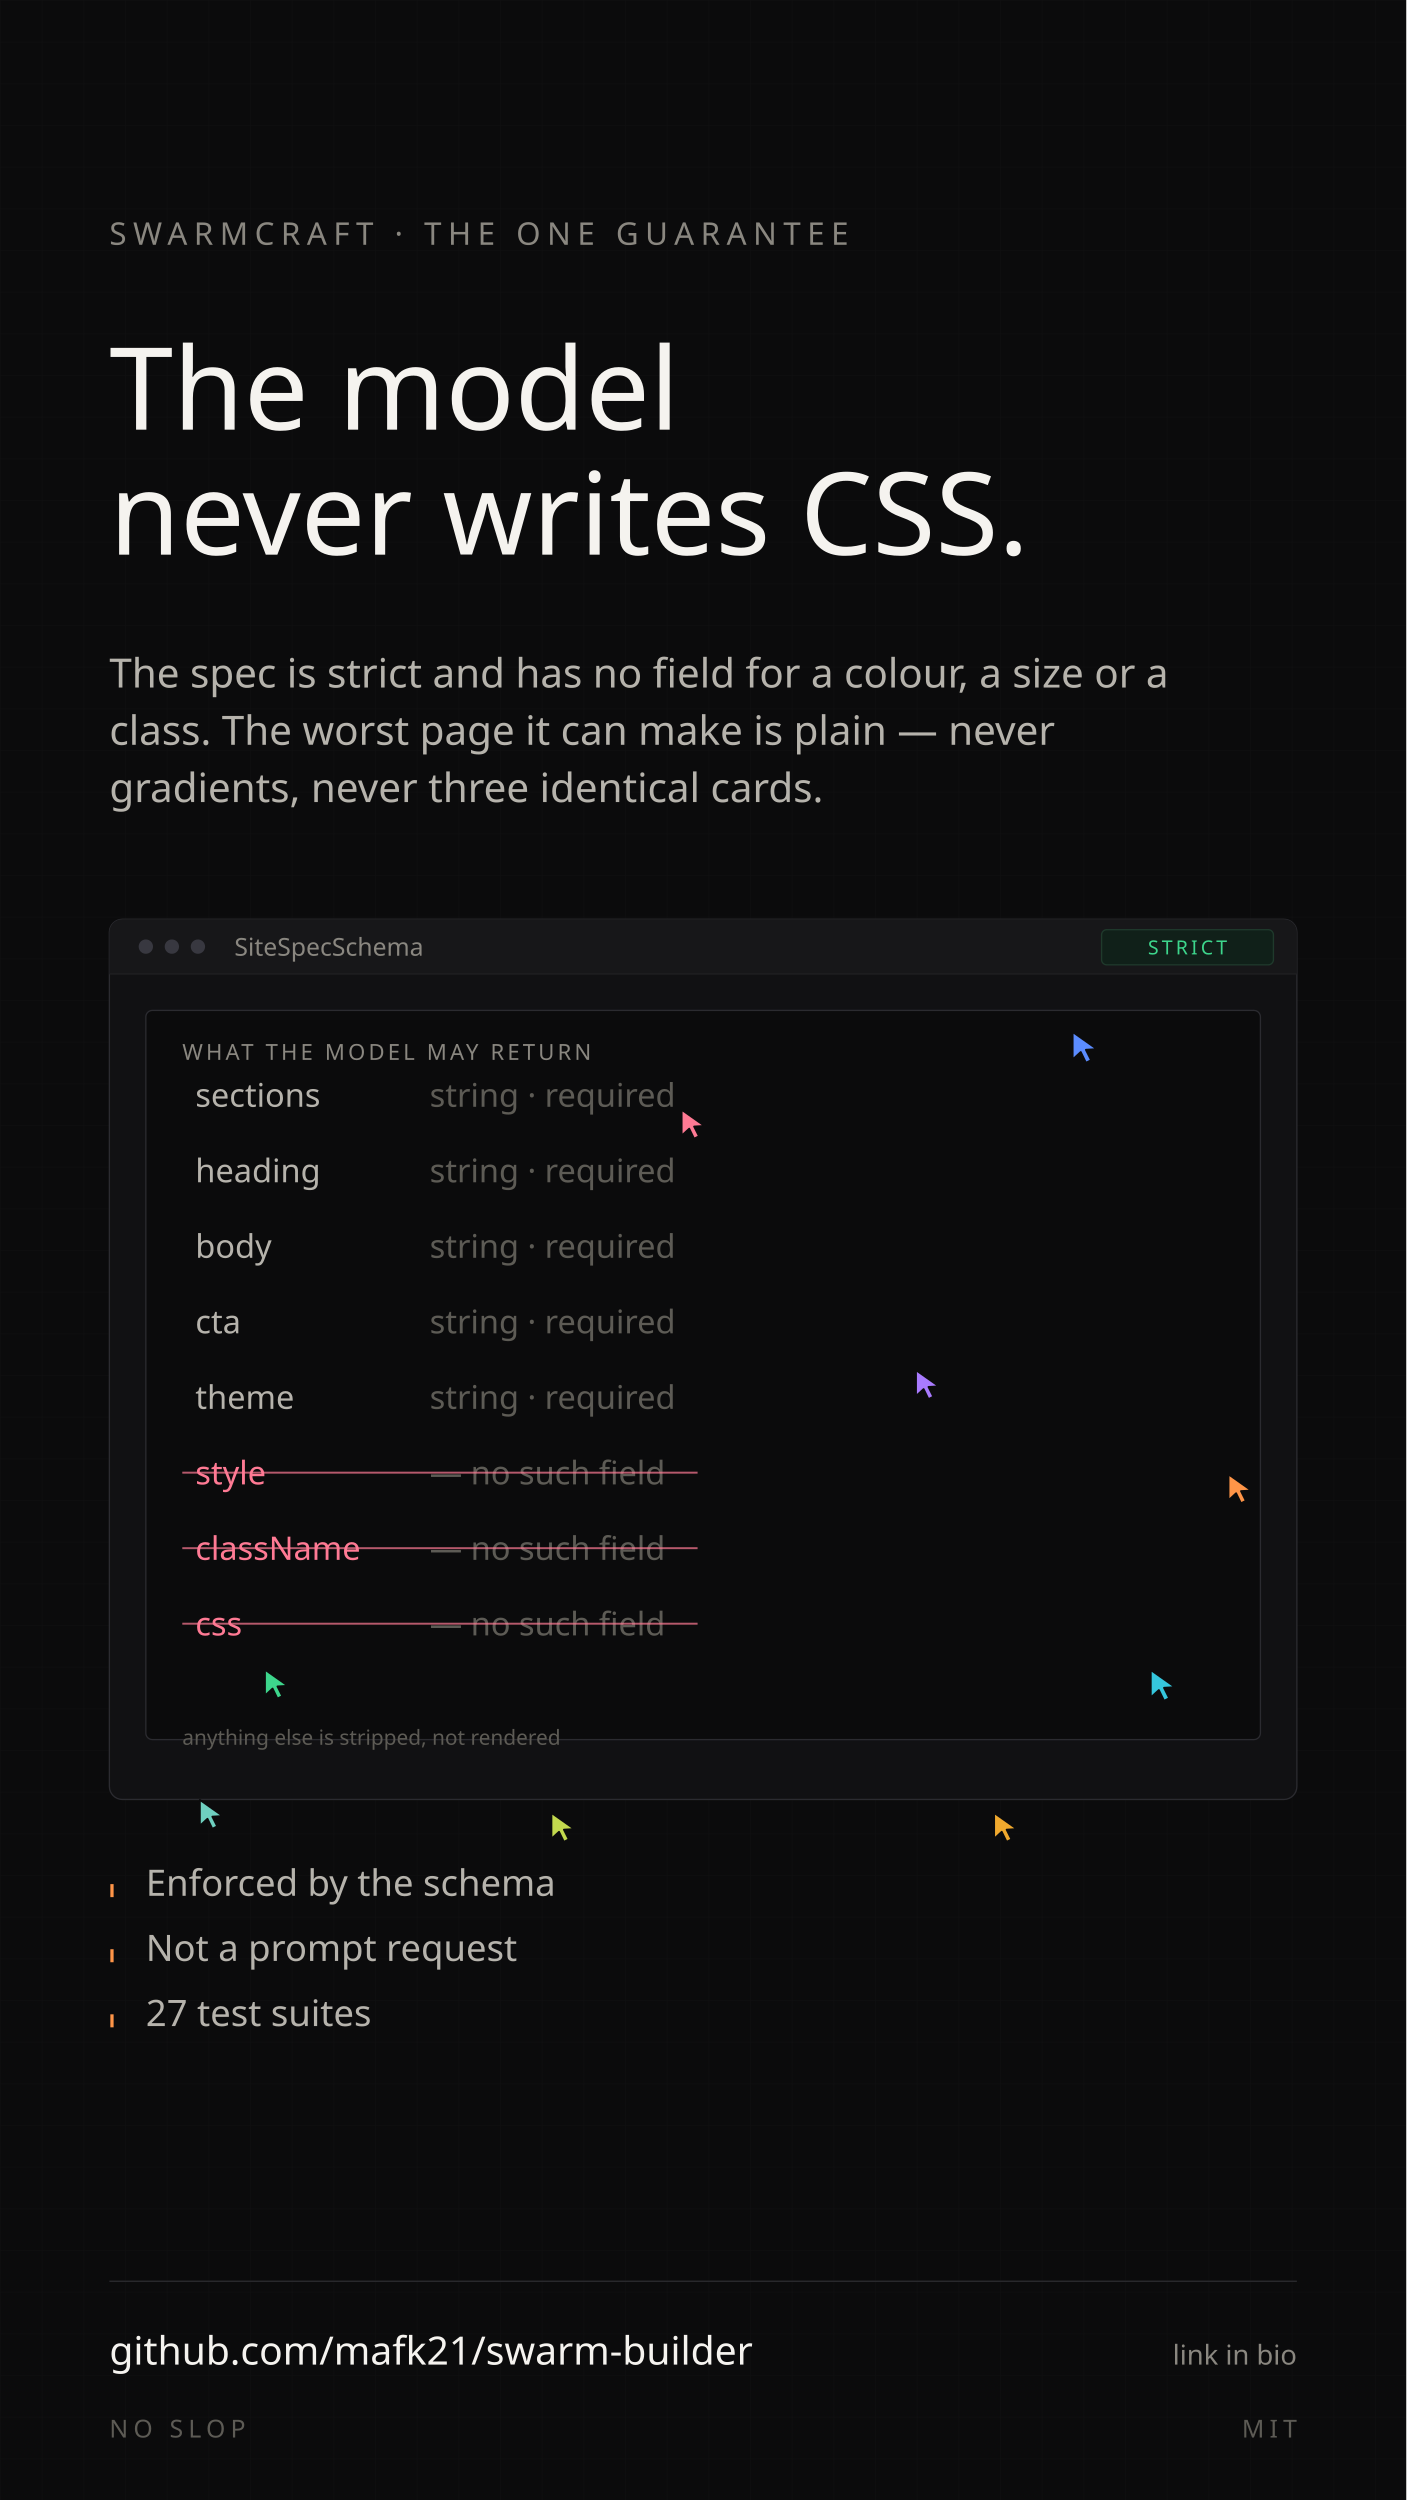
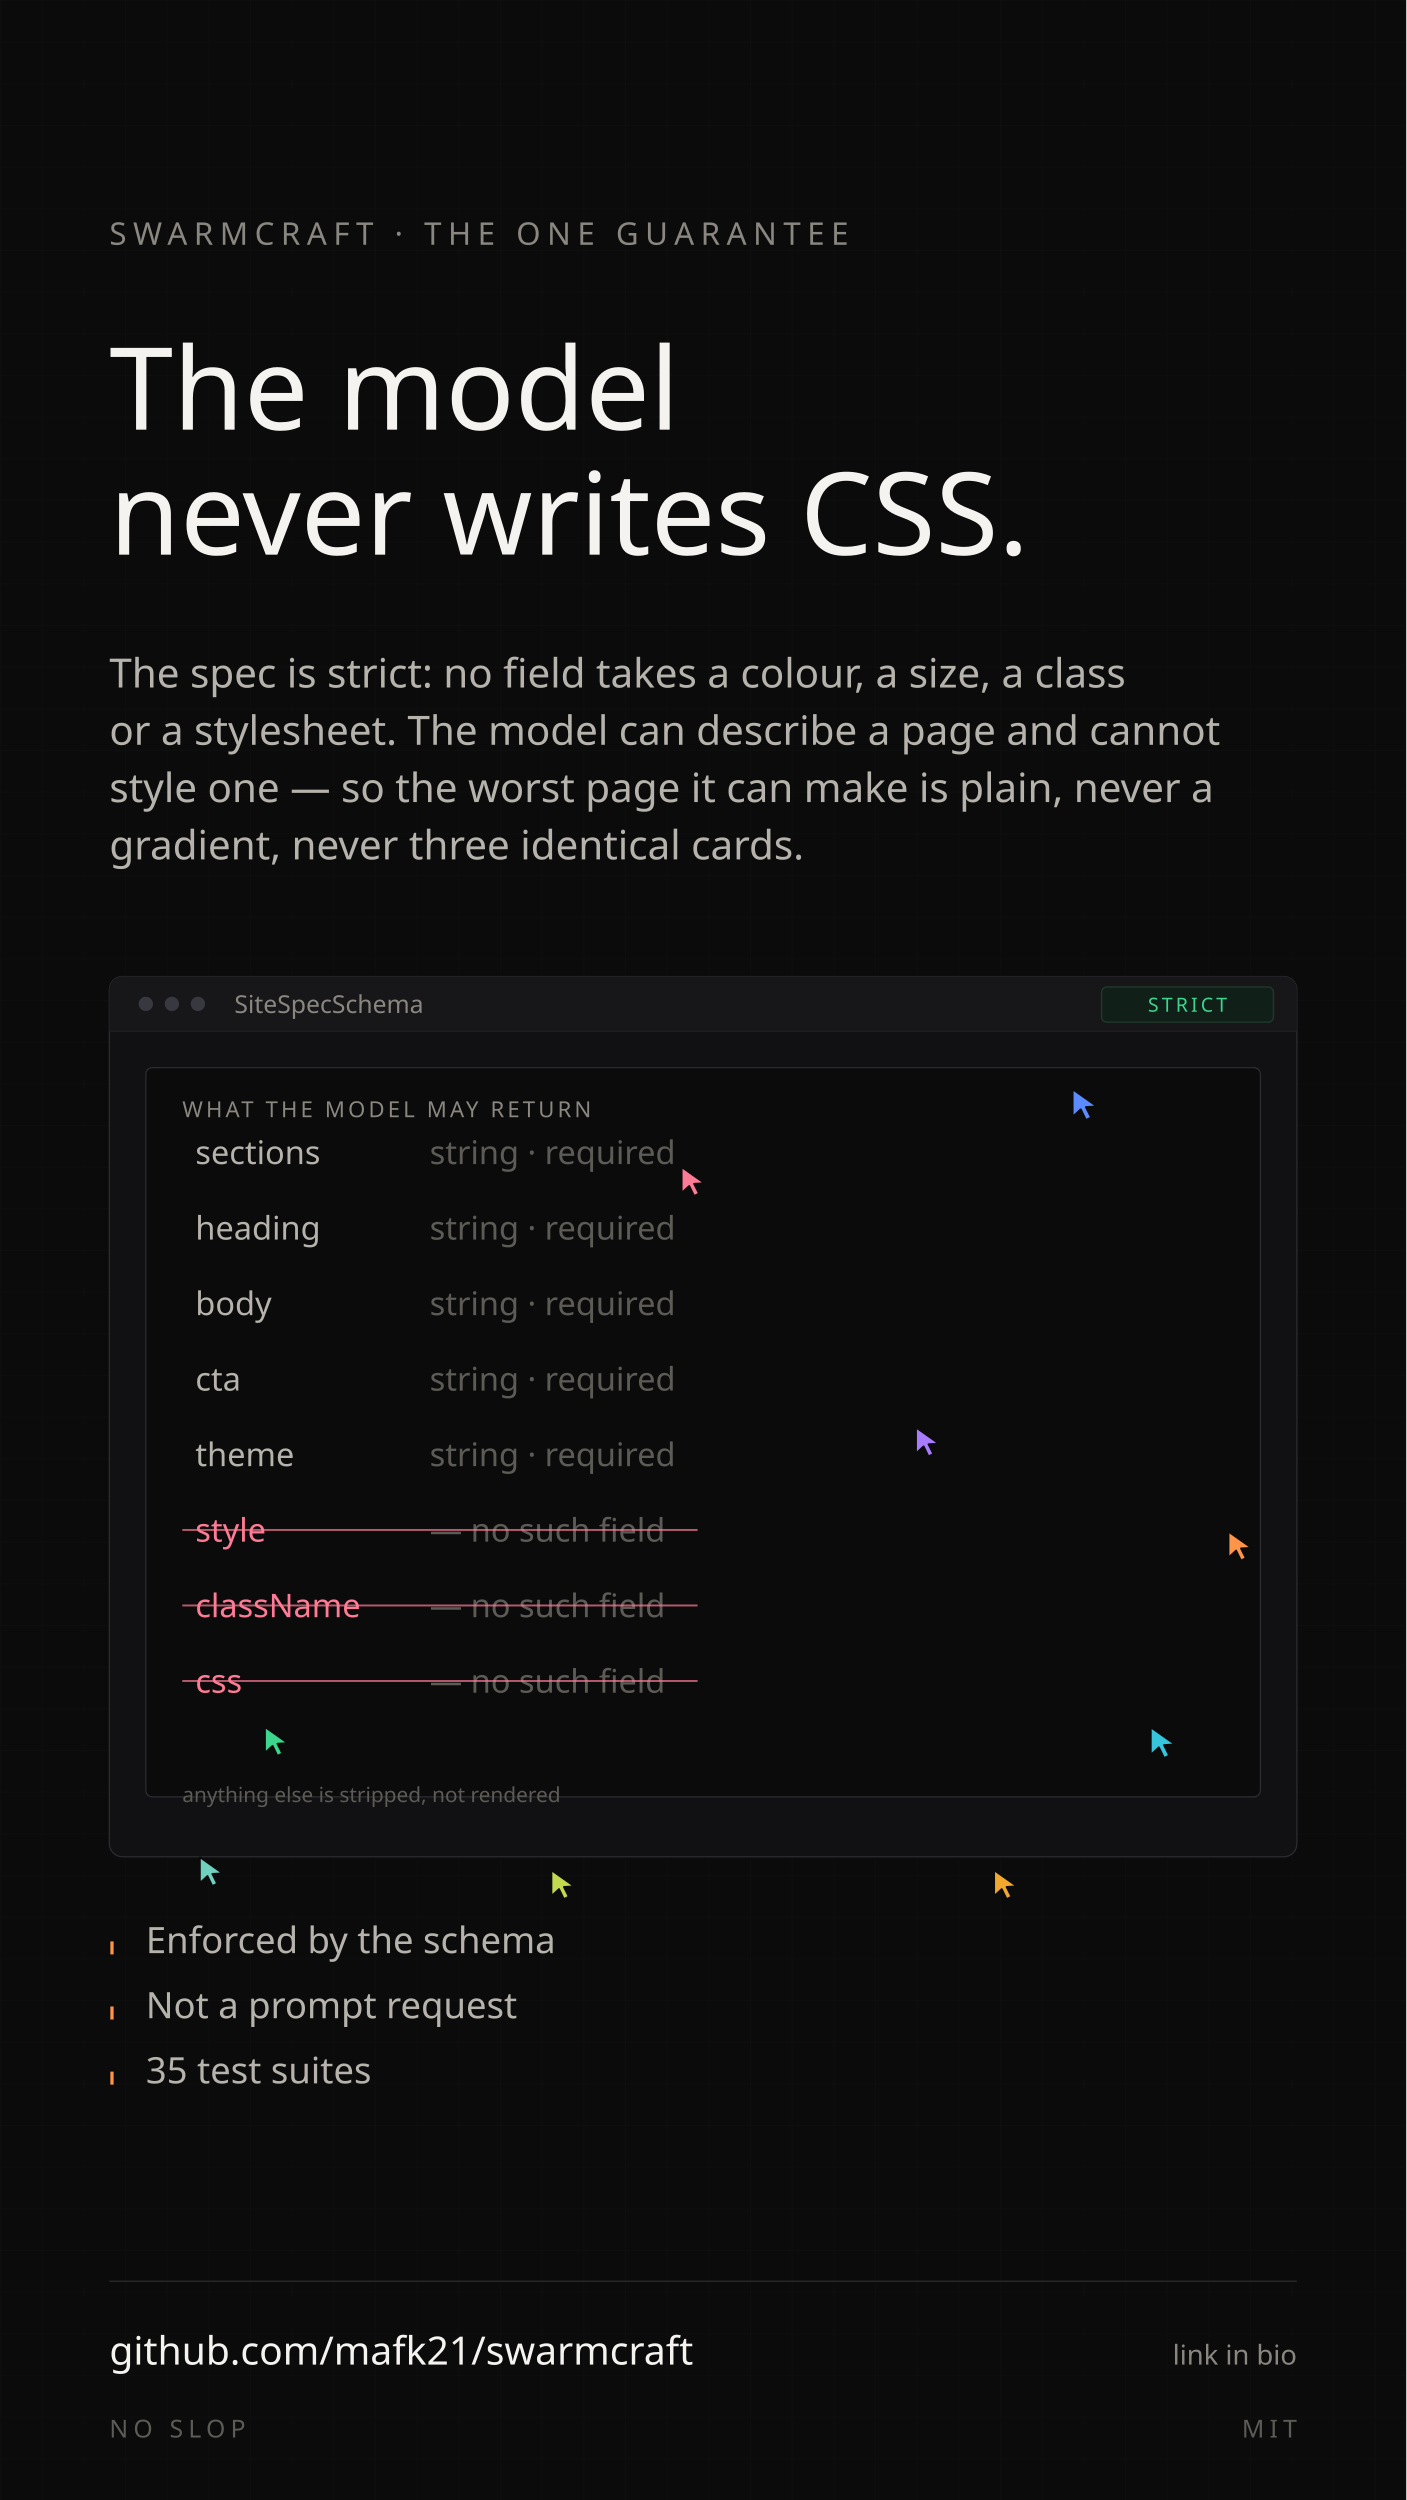
<svg xmlns="http://www.w3.org/2000/svg" width="1080" height="1920" viewBox="0 0 1080 1920">
  <defs>
    <pattern id="graticule" width="32" height="32" patternUnits="userSpaceOnUse">
      <path d="M32 0 H0 V32" fill="none" stroke="#f5f3ef" stroke-opacity="0.022" stroke-width="1" />
    </pattern>
  </defs>
  <rect width="1080" height="1920" fill="#0b0b0c" />
  <rect width="1080" height="1920" fill="url(#graticule)" />
  <text x="84" y="188" font-family="JetBrains Mono" font-size="24" letter-spacing="5" fill="#8a8780">SWARMCRAFT · THE ONE GUARANTEE</text>
  <text x="84" y="330" font-family="Instrument Serif" font-size="88" fill="#f5f3ef">The model</text>
  <text x="84" y="426" font-family="Instrument Serif" font-size="88" fill="#f5f3ef">never writes CSS.</text>
-   <text x="84" y="528" font-family="Instrument Sans" font-size="31" fill="#b6b3ac">The spec is strict and has no field for a colour, a size or a</text>
-   <text x="84" y="572" font-family="Instrument Sans" font-size="31" fill="#b6b3ac">class. The worst page it can make is plain — never</text>
-   <text x="84" y="616" font-family="Instrument Sans" font-size="31" fill="#b6b3ac">gradients, never three identical cards.</text>
-   <g transform="translate(0 150)">
+   <text x="84" y="528" font-family="Instrument Sans" font-size="31" fill="#b6b3ac">The spec is strict: no field takes a colour, a size, a class</text>
+   <text x="84" y="572" font-family="Instrument Sans" font-size="31" fill="#b6b3ac">or a stylesheet. The model can describe a page and cannot</text>
+   <text x="84" y="616" font-family="Instrument Sans" font-size="31" fill="#b6b3ac">style one — so the worst page it can make is plain, never a</text>
+   <text x="84" y="660" font-family="Instrument Sans" font-size="31" fill="#b6b3ac">gradient, never three identical cards.</text>
+   <g transform="translate(0 194)">
    <rect x="84" y="556" width="912" height="676" rx="10" fill="#111113" stroke="#2b2b30" />
    <path d="M84 566 a10 10 0 0 1 10-10 h892 a10 10 0 0 1 10 10 v32 h-912 z" fill="#171719" />
    <line x1="84" y1="598" x2="996" y2="598" stroke="#1f1f23" />
    <circle cx="112" cy="577" r="5.5" fill="#383840" />
    <circle cx="132" cy="577" r="5.5" fill="#383840" />
    <circle cx="152" cy="577" r="5.5" fill="#383840" />
    <text x="180" y="584" font-family="JetBrains Mono" font-size="19" fill="#8a8780">SiteSpecSchema</text>
    <rect x="846" y="564" width="132" height="27" rx="4" fill="#102019" stroke="#1f3a2c" />
    <text x="912" y="583" text-anchor="middle" font-family="JetBrains Mono" font-size="15" letter-spacing="2.4" fill="#3dd68c">STRICT</text>
    <rect x="112" y="626" width="856" height="560" rx="5" fill="#0b0b0c" stroke="#2b2b30" />
    <text x="140" y="664" font-family="JetBrains Mono" font-size="17" letter-spacing="2.4" fill="#8a8780">WHAT THE MODEL MAY RETURN</text>
    <text x="150" y="700" font-family="JetBrains Mono" font-size="25" fill="#b6b3ac">sections</text>
    <text x="330" y="700" font-family="JetBrains Mono" font-size="25" fill="#5d5b55">string · required</text>
    <text x="150" y="758" font-family="JetBrains Mono" font-size="25" fill="#b6b3ac">heading</text>
    <text x="330" y="758" font-family="JetBrains Mono" font-size="25" fill="#5d5b55">string · required</text>
    <text x="150" y="816" font-family="JetBrains Mono" font-size="25" fill="#b6b3ac">body</text>
    <text x="330" y="816" font-family="JetBrains Mono" font-size="25" fill="#5d5b55">string · required</text>
    <text x="150" y="874" font-family="JetBrains Mono" font-size="25" fill="#b6b3ac">cta</text>
    <text x="330" y="874" font-family="JetBrains Mono" font-size="25" fill="#5d5b55">string · required</text>
    <text x="150" y="932" font-family="JetBrains Mono" font-size="25" fill="#b6b3ac">theme</text>
    <text x="330" y="932" font-family="JetBrains Mono" font-size="25" fill="#5d5b55">string · required</text>
    <text x="150" y="990" font-family="JetBrains Mono" font-size="25" fill="#ff7a94">style</text>
    <text x="330" y="990" font-family="JetBrains Mono" font-size="25" fill="#5d5b55">— no such field</text>
    <line x1="140" y1="981" x2="535.746" y2="981" stroke="#ff7a94" stroke-width="1.5" opacity="0.7" />
    <text x="150" y="1048" font-family="JetBrains Mono" font-size="25" fill="#ff7a94">className</text>
    <text x="330" y="1048" font-family="JetBrains Mono" font-size="25" fill="#5d5b55">— no such field</text>
    <line x1="140" y1="1039" x2="535.746" y2="1039" stroke="#ff7a94" stroke-width="1.5" opacity="0.7" />
    <text x="150" y="1106" font-family="JetBrains Mono" font-size="25" fill="#ff7a94">css</text>
    <text x="330" y="1106" font-family="JetBrains Mono" font-size="25" fill="#5d5b55">— no such field</text>
    <line x1="140" y1="1097" x2="535.746" y2="1097" stroke="#ff7a94" stroke-width="1.5" opacity="0.7" />
    <text x="140" y="1190" font-family="JetBrains Mono" font-size="16" fill="#5d5b55">anything else is stripped, not rendered</text>
    <g transform="translate(820 640) scale(1.25)">
      <path d="M3 2 L3 19 L8 14.4 L11.2 21 L14.4 19.4 L11.2 13 L18 12.6 Z" fill="#5b8cff" stroke="#0b0b0c" stroke-width="1.2" stroke-linejoin="round" />
    </g>
    <g transform="translate(700 900) scale(1.166667)">
      <path d="M3 2 L3 19 L8 14.4 L11.2 21 L14.4 19.4 L11.2 13 L18 12.6 Z" fill="#a97bff" stroke="#0b0b0c" stroke-width="1.2" stroke-linejoin="round" />
    </g>
    <g transform="translate(880 1130) scale(1.25)">
      <path d="M3 2 L3 19 L8 14.4 L11.2 21 L14.4 19.4 L11.2 13 L18 12.6 Z" fill="#35c6dd" stroke="#0b0b0c" stroke-width="1.2" stroke-linejoin="round" />
    </g>
    <g transform="translate(420 1240) scale(1.166667)">
      <path d="M3 2 L3 19 L8 14.4 L11.2 21 L14.4 19.4 L11.2 13 L18 12.6 Z" fill="#c3d94e" stroke="#0b0b0c" stroke-width="1.2" stroke-linejoin="round" />
    </g>
    <g transform="translate(200 1130) scale(1.166667)">
      <path d="M3 2 L3 19 L8 14.4 L11.2 21 L14.4 19.4 L11.2 13 L18 12.6 Z" fill="#3dd68c" stroke="#0b0b0c" stroke-width="1.2" stroke-linejoin="round" />
    </g>
    <g transform="translate(760 1240) scale(1.166667)">
      <path d="M3 2 L3 19 L8 14.4 L11.2 21 L14.4 19.4 L11.2 13 L18 12.6 Z" fill="#f0a92e" stroke="#0b0b0c" stroke-width="1.2" stroke-linejoin="round" />
    </g>
    <g transform="translate(520 700) scale(1.166667)">
      <path d="M3 2 L3 19 L8 14.4 L11.2 21 L14.4 19.4 L11.2 13 L18 12.6 Z" fill="#ff7a94" stroke="#0b0b0c" stroke-width="1.2" stroke-linejoin="round" />
    </g>
    <g transform="translate(940 980) scale(1.166667)">
      <path d="M3 2 L3 19 L8 14.4 L11.2 21 L14.4 19.4 L11.2 13 L18 12.6 Z" fill="#ff9548" stroke="#0b0b0c" stroke-width="1.2" stroke-linejoin="round" />
    </g>
    <g transform="translate(150 1230) scale(1.166667)">
      <path d="M3 2 L3 19 L8 14.4 L11.2 21 L14.4 19.4 L11.2 13 L18 12.6 Z" fill="#6fd0c0" stroke="#0b0b0c" stroke-width="1.2" stroke-linejoin="round" />
    </g>
  </g>
-   <line x1="86" y1="1447" x2="86" y2="1457" stroke="#ff9548" stroke-width="2.5" />
-   <text x="112" y="1456" font-family="Instrument Sans" font-size="28" fill="#b6b3ac">Enforced by the schema</text>
-   <line x1="86" y1="1497" x2="86" y2="1507" stroke="#ff9548" stroke-width="2.5" />
-   <text x="112" y="1506" font-family="Instrument Sans" font-size="28" fill="#b6b3ac">Not a prompt request</text>
-   <line x1="86" y1="1547" x2="86" y2="1557" stroke="#ff9548" stroke-width="2.5" />
-   <text x="112" y="1556" font-family="Instrument Sans" font-size="28" fill="#b6b3ac">27 test suites</text>
+   <line x1="86" y1="1491" x2="86" y2="1501" stroke="#ff9548" stroke-width="2.5" />
+   <text x="112" y="1500" font-family="Instrument Sans" font-size="28" fill="#b6b3ac">Enforced by the schema</text>
+   <line x1="86" y1="1541" x2="86" y2="1551" stroke="#ff9548" stroke-width="2.5" />
+   <text x="112" y="1550" font-family="Instrument Sans" font-size="28" fill="#b6b3ac">Not a prompt request</text>
+   <line x1="86" y1="1591" x2="86" y2="1601" stroke="#ff9548" stroke-width="2.5" />
+   <text x="112" y="1600" font-family="Instrument Sans" font-size="28" fill="#b6b3ac">35 test suites</text>
  <line x1="84" y1="1752" x2="996" y2="1752" stroke="#2b2b30" />
-   <text x="84" y="1816" font-family="JetBrains Mono" font-size="30" fill="#f5f3ef">github.com/mafk21/swarm-builder</text>
+   <text x="84" y="1816" font-family="JetBrains Mono" font-size="30" fill="#f5f3ef">github.com/mafk21/swarmcraft</text>
  <text x="996" y="1816" text-anchor="end" font-family="JetBrains Mono" font-size="21" fill="#8a8780">link in bio</text>
  <text x="84" y="1872" font-family="JetBrains Mono" font-size="19" letter-spacing="4" fill="#5d5b55">NO SLOP</text>
  <text x="996" y="1872" text-anchor="end" font-family="JetBrains Mono" font-size="19" letter-spacing="4" fill="#5d5b55">MIT</text>
</svg>
